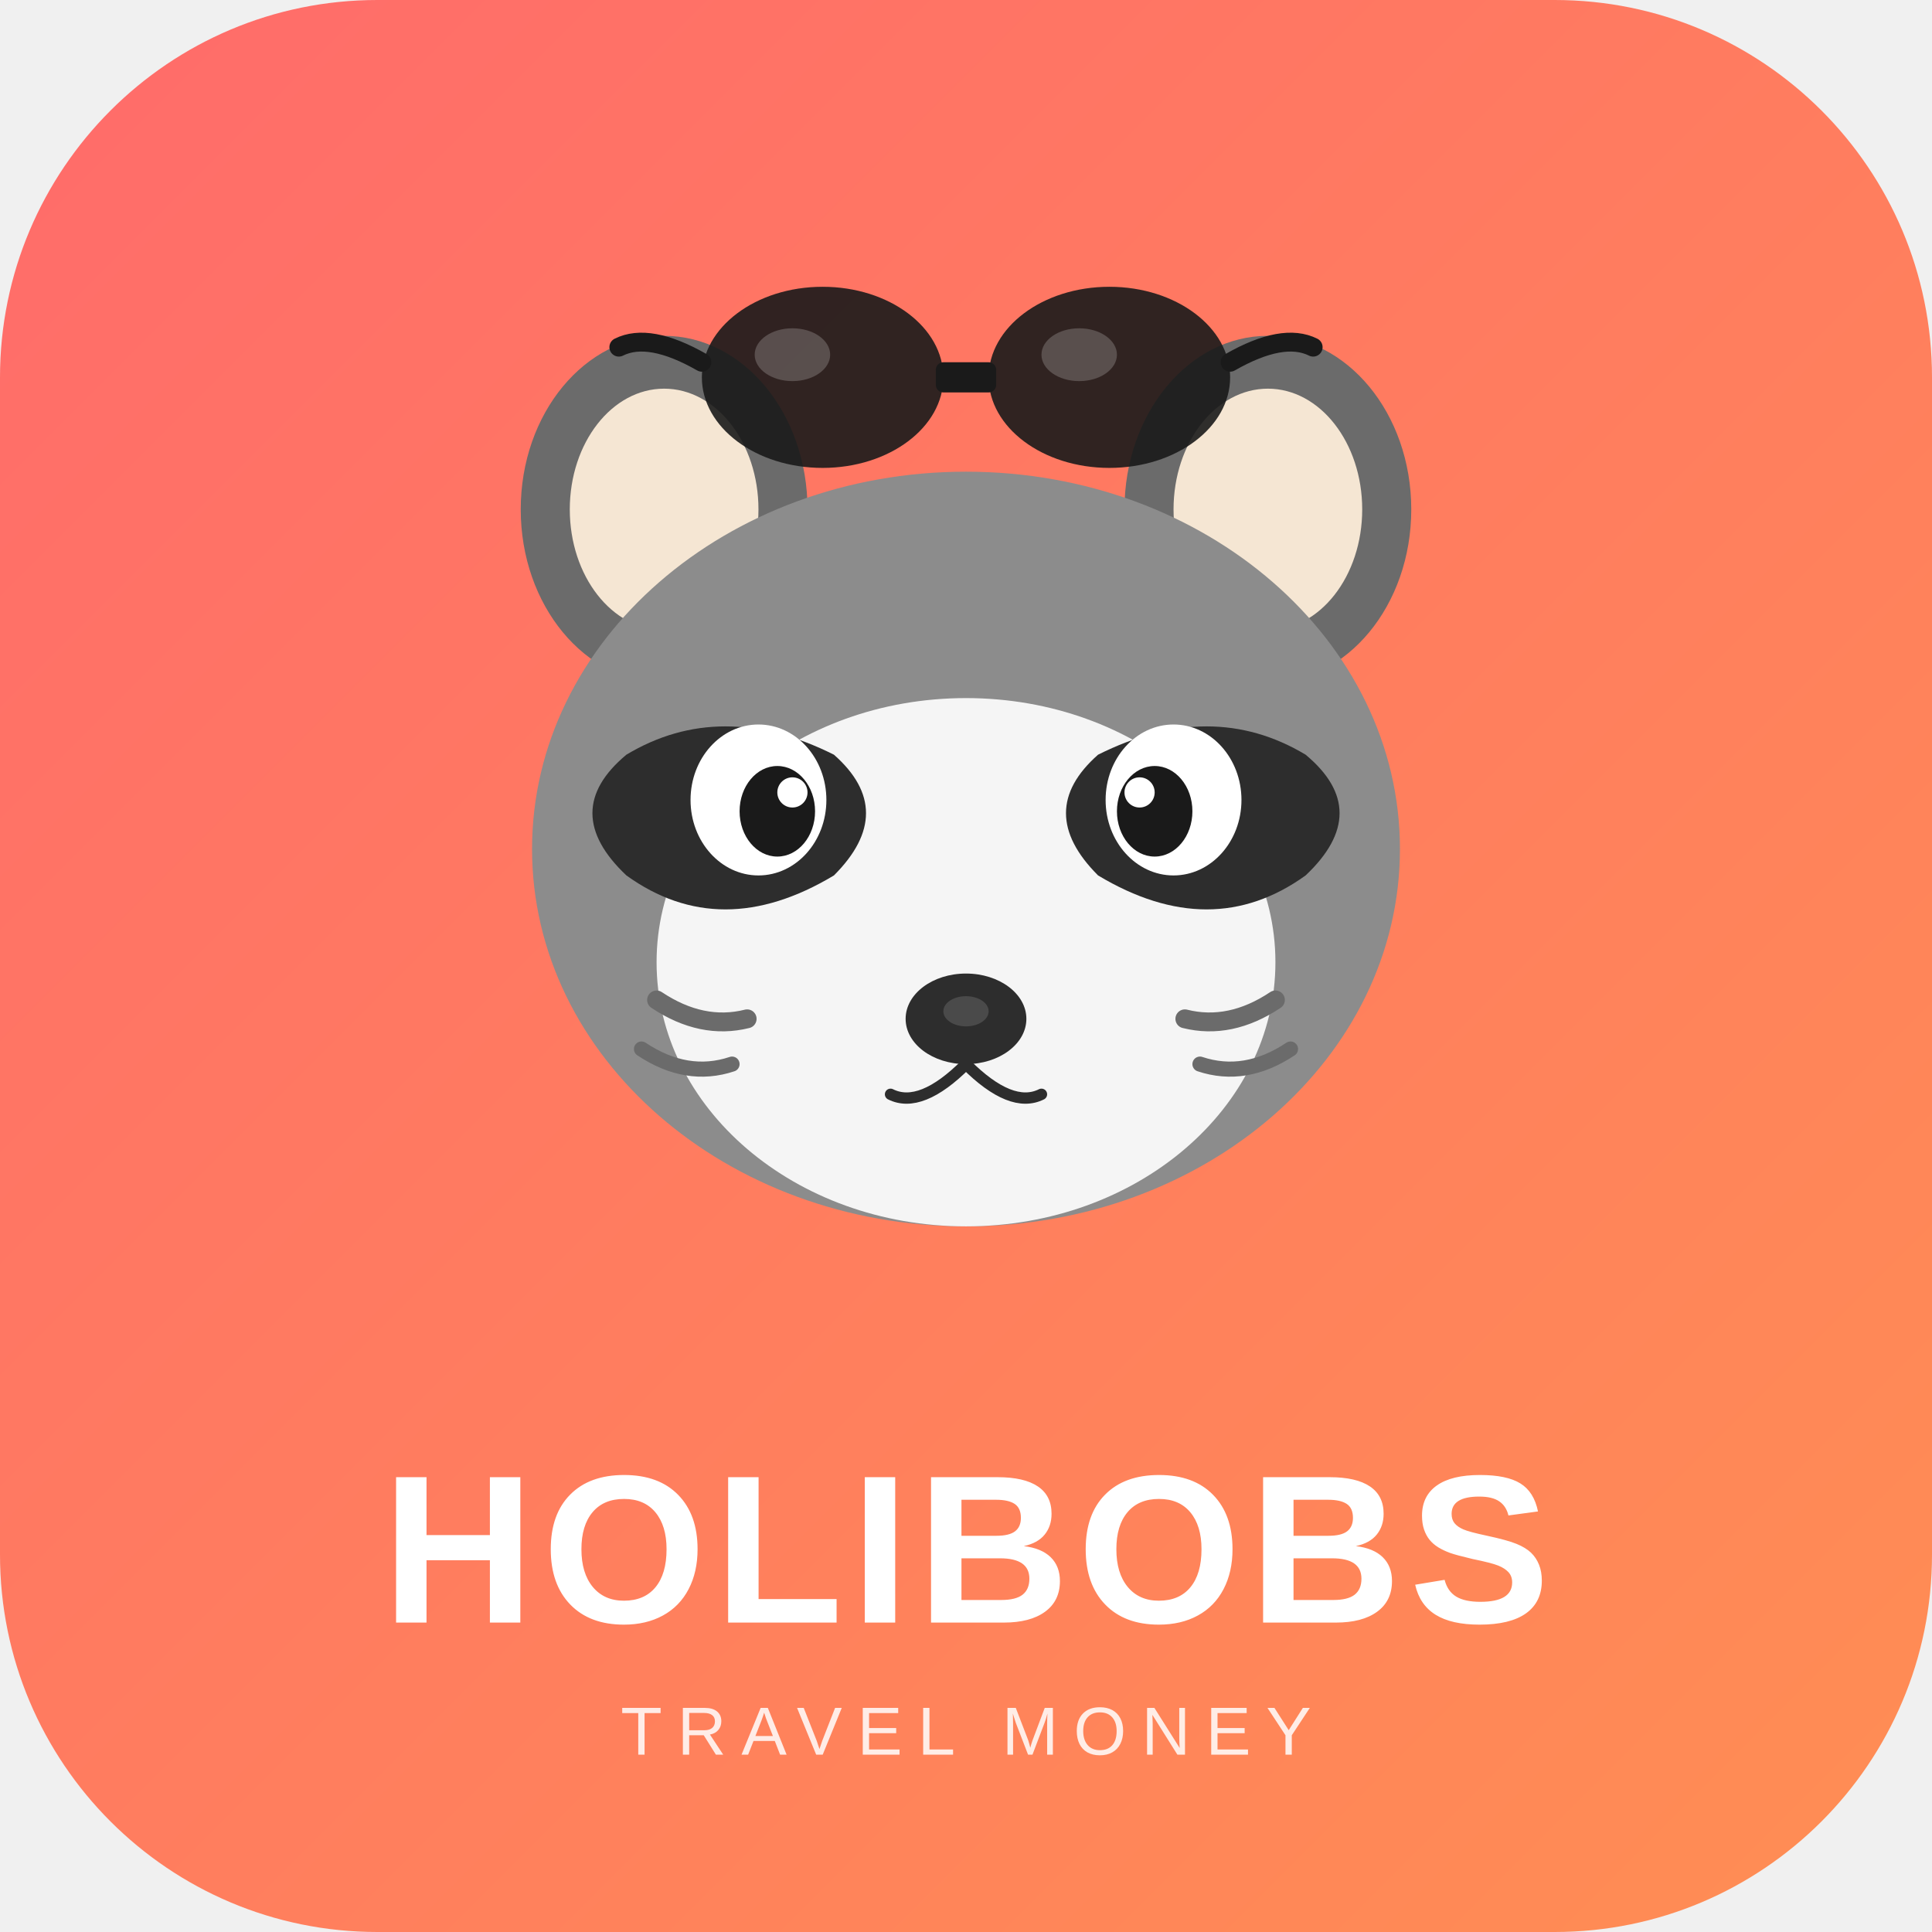
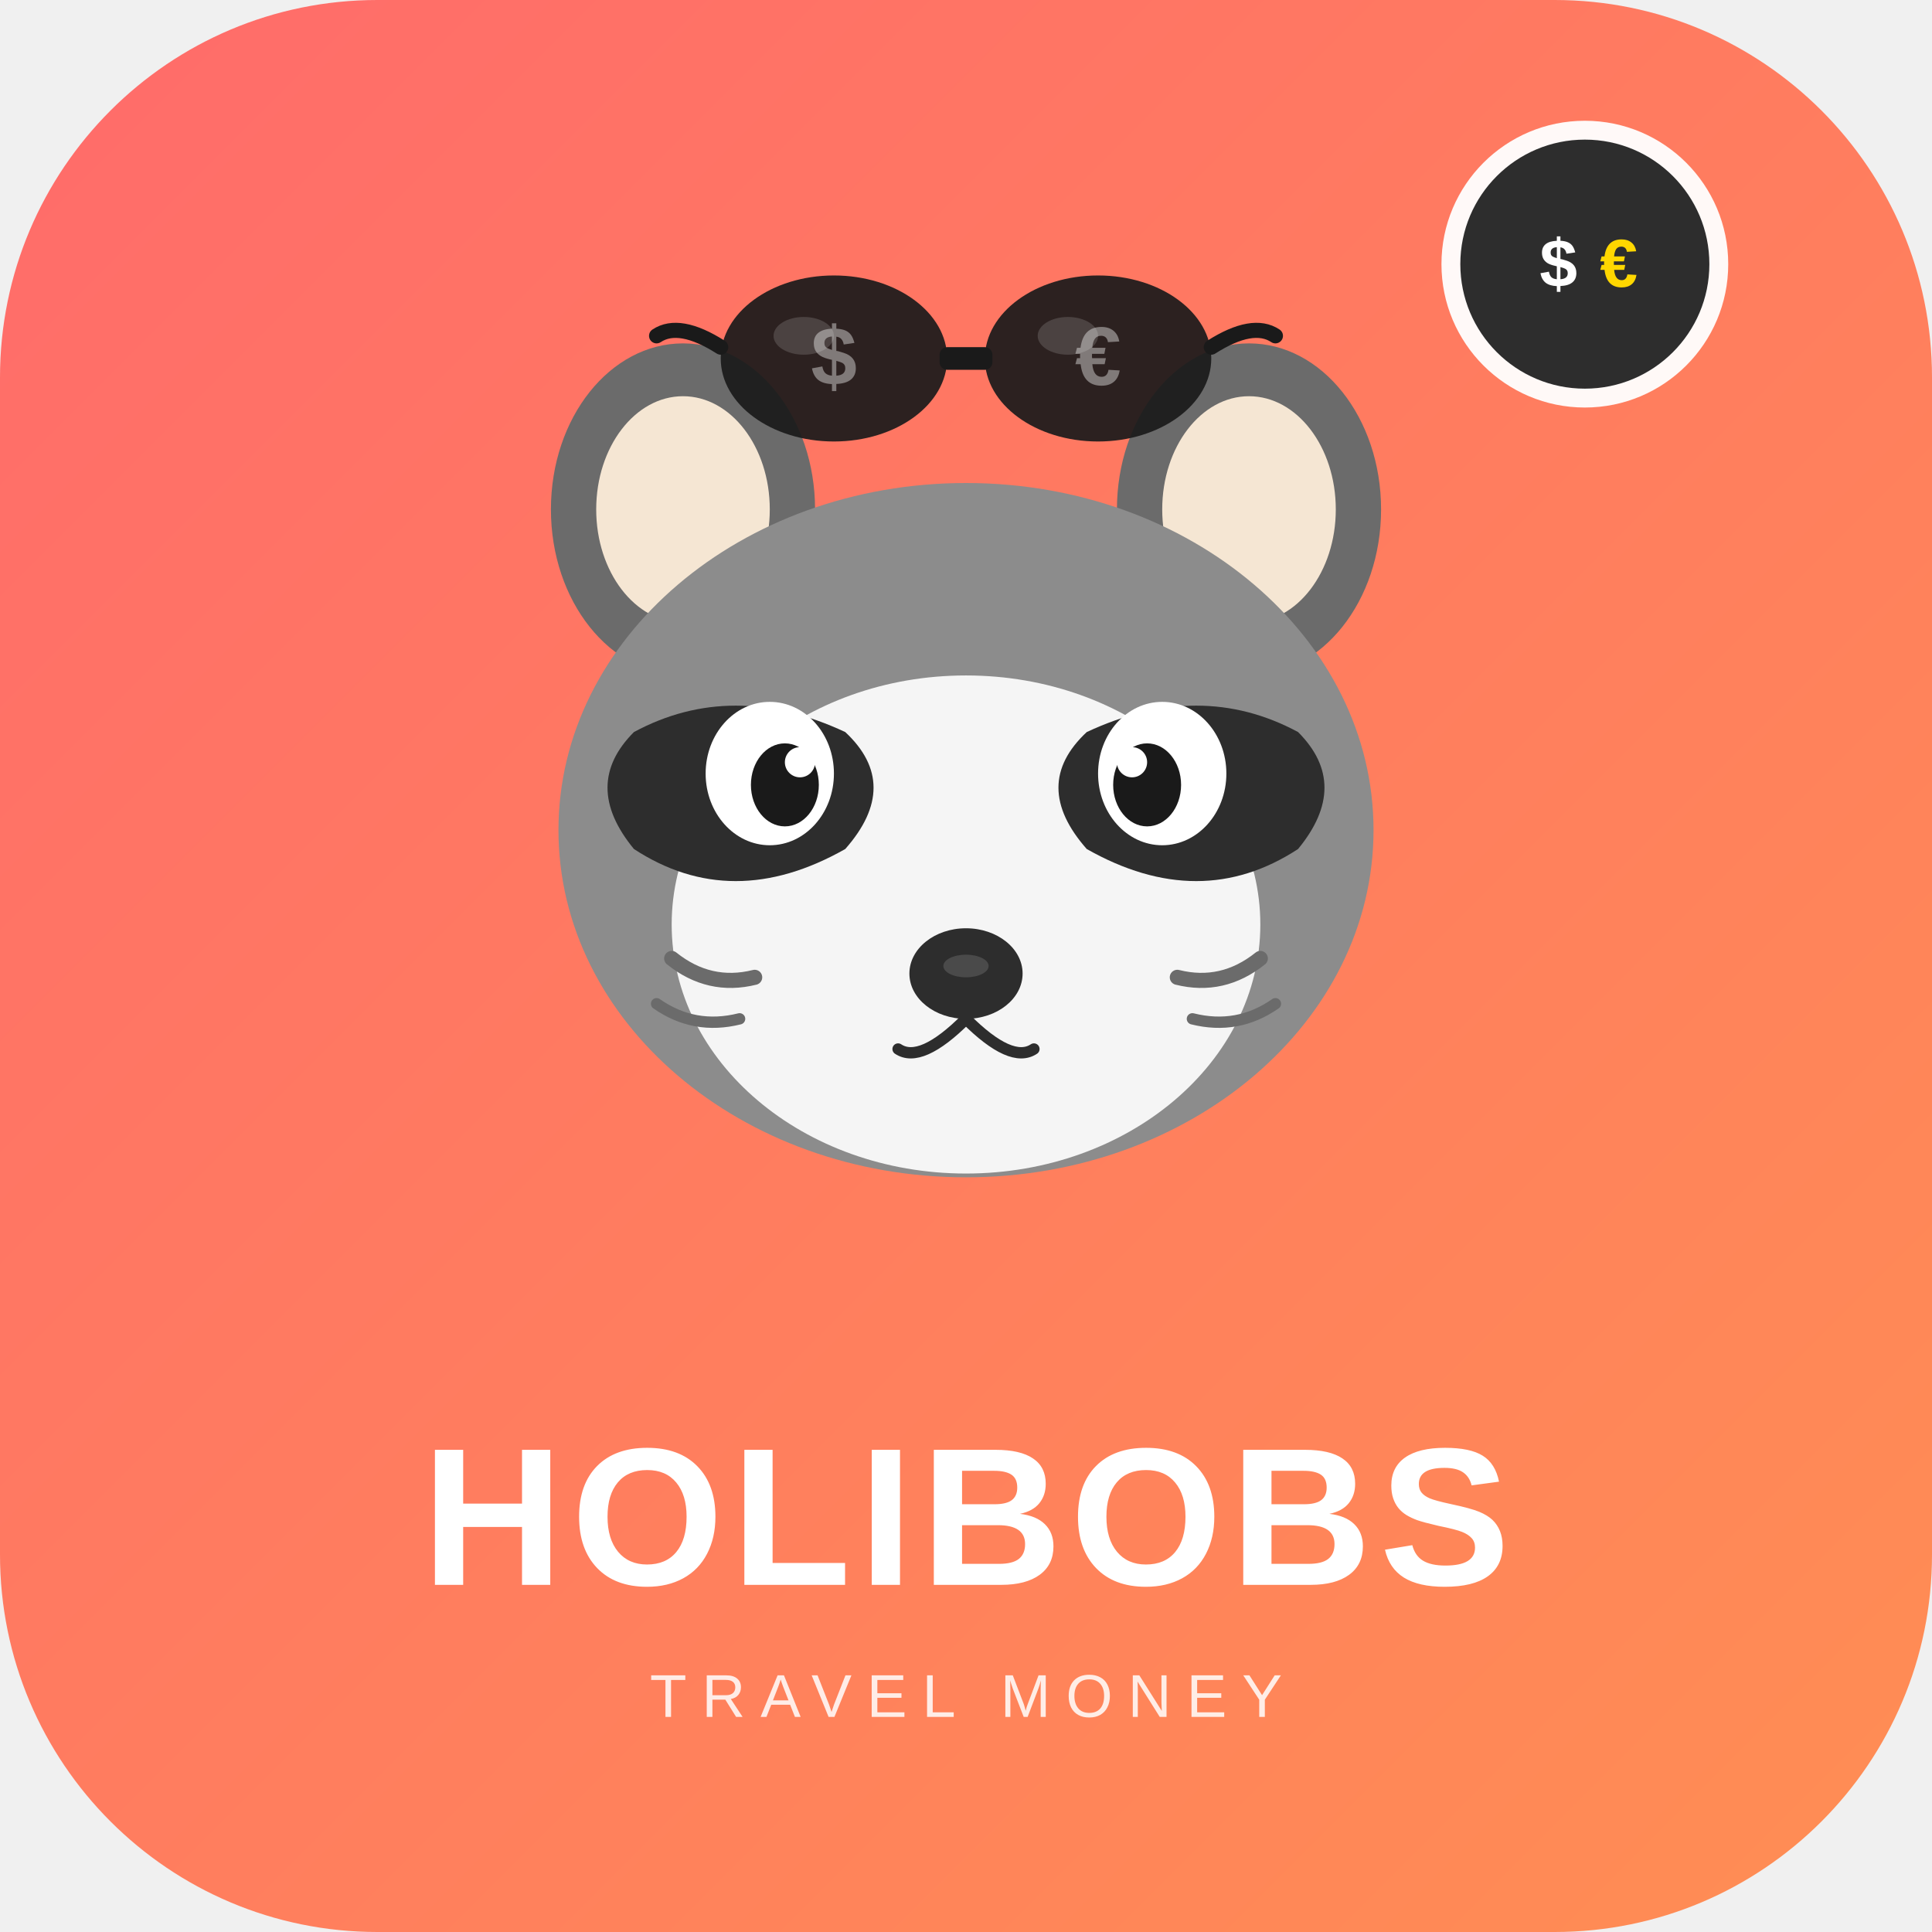
<svg xmlns="http://www.w3.org/2000/svg" viewBox="0 0 512 512">
  <defs>
    <linearGradient id="bg" x1="0%" y1="0%" x2="100%" y2="100%">
      <stop offset="0%" style="stop-color:#ff6b6b" />
      <stop offset="100%" style="stop-color:#ff8e53" />
    </linearGradient>
  </defs>
  <rect width="512" height="512" rx="100" fill="url(#bg)" />
-   <g transform="translate(256, 250)">
-     <ellipse cx="-80" cy="-115" rx="38" ry="46" fill="#6b6b6b" />
-     <ellipse cx="80" cy="-115" rx="38" ry="46" fill="#6b6b6b" />
-     <ellipse cx="-80" cy="-115" rx="25" ry="32" fill="#f5e6d3" />
-     <ellipse cx="80" cy="-115" rx="25" ry="32" fill="#f5e6d3" />
-     <ellipse cx="0" cy="-25" rx="115" ry="100" fill="#8c8c8c" />
-     <ellipse cx="0" cy="5" rx="82" ry="70" fill="#f5f5f5" />
-     <path d="M-90 -50 Q-65 -65 -35 -50 Q-18 -35 -35 -18 Q-65 0 -90 -18 Q-108 -35 -90 -50" fill="#2d2d2d" />
-     <path d="M90 -50 Q65 -65 35 -50 Q18 -35 35 -18 Q65 0 90 -18 Q108 -35 90 -50" fill="#2d2d2d" />
-     <ellipse cx="-55" cy="-38" rx="18" ry="20" fill="#fff" />
-     <ellipse cx="55" cy="-38" rx="18" ry="20" fill="#fff" />
-     <ellipse cx="-50" cy="-35" rx="10" ry="12" fill="#1a1a1a" />
-     <ellipse cx="50" cy="-35" rx="10" ry="12" fill="#1a1a1a" />
-     <circle cx="-46" cy="-40" r="4" fill="#fff" />
-     <circle cx="46" cy="-40" r="4" fill="#fff" />
-     <ellipse cx="0" cy="20" rx="16" ry="12" fill="#2d2d2d" />
-     <ellipse cx="0" cy="18" rx="6" ry="4" fill="#4a4a4a" />
-     <path d="M0 32 Q-12 44 -20 40" stroke="#2d2d2d" stroke-width="3" fill="none" stroke-linecap="round" />
-     <path d="M0 32 Q12 44 20 40" stroke="#2d2d2d" stroke-width="3" fill="none" stroke-linecap="round" />
-     <path d="M-82 15 Q-70 23 -58 20" stroke="#6b6b6b" stroke-width="5" fill="none" stroke-linecap="round" />
-     <path d="M-86 28 Q-74 36 -62 32" stroke="#6b6b6b" stroke-width="4" fill="none" stroke-linecap="round" />
-     <path d="M82 15 Q70 23 58 20" stroke="#6b6b6b" stroke-width="5" fill="none" stroke-linecap="round" />
-     <path d="M86 28 Q74 36 62 32" stroke="#6b6b6b" stroke-width="4" fill="none" stroke-linecap="round" />
+   <g transform="translate(256, 240)">
+     <ellipse cx="-75" cy="-105" rx="35" ry="44" fill="#6b6b6b" />
+     <ellipse cx="75" cy="-105" rx="35" ry="44" fill="#6b6b6b" />
+     <ellipse cx="-75" cy="-105" rx="23" ry="30" fill="#f5e6d3" />
+     <ellipse cx="75" cy="-105" rx="23" ry="30" fill="#f5e6d3" />
+     <ellipse cx="0" cy="-20" rx="108" ry="92" fill="#8c8c8c" />
+     <ellipse cx="0" cy="5" rx="78" ry="66" fill="#f5f5f5" />
+     <path d="M-88 -46 Q-62 -60 -32 -46 Q-17 -32 -32 -15 Q-62 2 -88 -15 Q-102 -32 -88 -46" fill="#2d2d2d" />
+     <path d="M88 -46 Q62 -60 32 -46 Q17 -32 32 -15 Q62 2 88 -15 Q102 -32 88 -46" fill="#2d2d2d" />
+     <ellipse cx="-52" cy="-35" rx="17" ry="19" fill="#fff" />
+     <ellipse cx="52" cy="-35" rx="17" ry="19" fill="#fff" />
+     <ellipse cx="-48" cy="-32" rx="9" ry="11" fill="#1a1a1a" />
+     <ellipse cx="48" cy="-32" rx="9" ry="11" fill="#1a1a1a" />
+     <circle cx="-44" cy="-38" r="4" fill="#fff" />
+     <circle cx="44" cy="-38" r="4" fill="#fff" />
+     <ellipse cx="0" cy="18" rx="15" ry="12" fill="#2d2d2d" />
+     <ellipse cx="0" cy="16" rx="6" ry="3" fill="#4a4a4a" />
+     <path d="M0 30 Q-12 42 -18 38" stroke="#2d2d2d" stroke-width="3" fill="none" stroke-linecap="round" />
+     <path d="M0 30 Q12 42 18 38" stroke="#2d2d2d" stroke-width="3" fill="none" stroke-linecap="round" />
+     <path d="M-78 14 Q-68 22 -56 19" stroke="#6b6b6b" stroke-width="4" fill="none" stroke-linecap="round" />
+     <path d="M-82 26 Q-72 33 -60 30" stroke="#6b6b6b" stroke-width="3" fill="none" stroke-linecap="round" />
+     <path d="M78 14 Q68 22 56 19" stroke="#6b6b6b" stroke-width="4" fill="none" stroke-linecap="round" />
+     <path d="M82 26 Q72 33 60 30" stroke="#6b6b6b" stroke-width="3" fill="none" stroke-linecap="round" />
  </g>
-   <g transform="translate(256, 100)">
-     <ellipse cx="-38" cy="0" rx="32" ry="24" fill="#1a1a1a" opacity="0.9" />
-     <ellipse cx="38" cy="0" rx="32" ry="24" fill="#1a1a1a" opacity="0.9" />
-     <rect x="-8" y="-4" width="16" height="8" rx="2" fill="#1a1a1a" />
-     <path d="M-70 -4 Q-84 -12 -92 -8" stroke="#1a1a1a" stroke-width="5" fill="none" stroke-linecap="round" />
-     <path d="M70 -4 Q84 -12 92 -8" stroke="#1a1a1a" stroke-width="5" fill="none" stroke-linecap="round" />
-     <ellipse cx="-46" cy="-6" rx="10" ry="7" fill="#fff" opacity="0.2" />
-     <ellipse cx="30" cy="-6" rx="10" ry="7" fill="#fff" opacity="0.2" />
+   <g transform="translate(256, 95)">
+     <ellipse cx="-35" cy="0" rx="30" ry="22" fill="#1a1a1a" opacity="0.92" />
+     <ellipse cx="35" cy="0" rx="30" ry="22" fill="#1a1a1a" opacity="0.92" />
+     <rect x="-7" y="-3" width="14" height="6" rx="2" fill="#1a1a1a" />
+     <path d="M-65 -3 Q-76 -10 -82 -6" stroke="#1a1a1a" stroke-width="4" fill="none" stroke-linecap="round" />
+     <path d="M65 -3 Q76 -10 82 -6" stroke="#1a1a1a" stroke-width="4" fill="none" stroke-linecap="round" />
+     <text x="-35" y="7" font-family="Arial, sans-serif" font-size="22" font-weight="bold" fill="#fff" opacity="0.4" text-anchor="middle">$</text>
+     <text x="35" y="7" font-family="Arial, sans-serif" font-size="22" font-weight="bold" fill="#fff" opacity="0.4" text-anchor="middle">€</text>
+     <ellipse cx="-43" cy="-6" rx="8" ry="5" fill="#fff" opacity="0.15" />
+     <ellipse cx="27" cy="-6" rx="8" ry="5" fill="#fff" opacity="0.15" />
  </g>
-   <text x="256" y="430" font-family="Arial, Helvetica, sans-serif" font-size="56" font-weight="bold" fill="#fff" text-anchor="middle" letter-spacing="2">HOLIBOBS</text>
-   <text x="256" y="465" font-family="Arial, Helvetica, sans-serif" font-size="18" fill="#fff" text-anchor="middle" opacity="0.85" letter-spacing="4">TRAVEL MONEY</text>
+   <text x="256" y="420" font-family="Arial, Helvetica, sans-serif" font-size="52" font-weight="bold" fill="#fff" text-anchor="middle" letter-spacing="2">HOLIBOBS</text>
+   <text x="256" y="455" font-family="Arial, Helvetica, sans-serif" font-size="16" fill="#fff" text-anchor="middle" opacity="0.85" letter-spacing="4">TRAVEL MONEY</text>
+   <g transform="translate(420, 70)">
+     <circle cx="0" cy="0" r="38" fill="#fff" opacity="0.95" />
+     <circle cx="0" cy="0" r="33" fill="#2d2d2d" />
+     <text x="-12" y="6" font-family="Arial, sans-serif" font-size="18" font-weight="bold" fill="#fff">$</text>
+     <text x="4" y="6" font-family="Arial, sans-serif" font-size="18" font-weight="bold" fill="#ffd700">€</text>
+   </g>
</svg>
